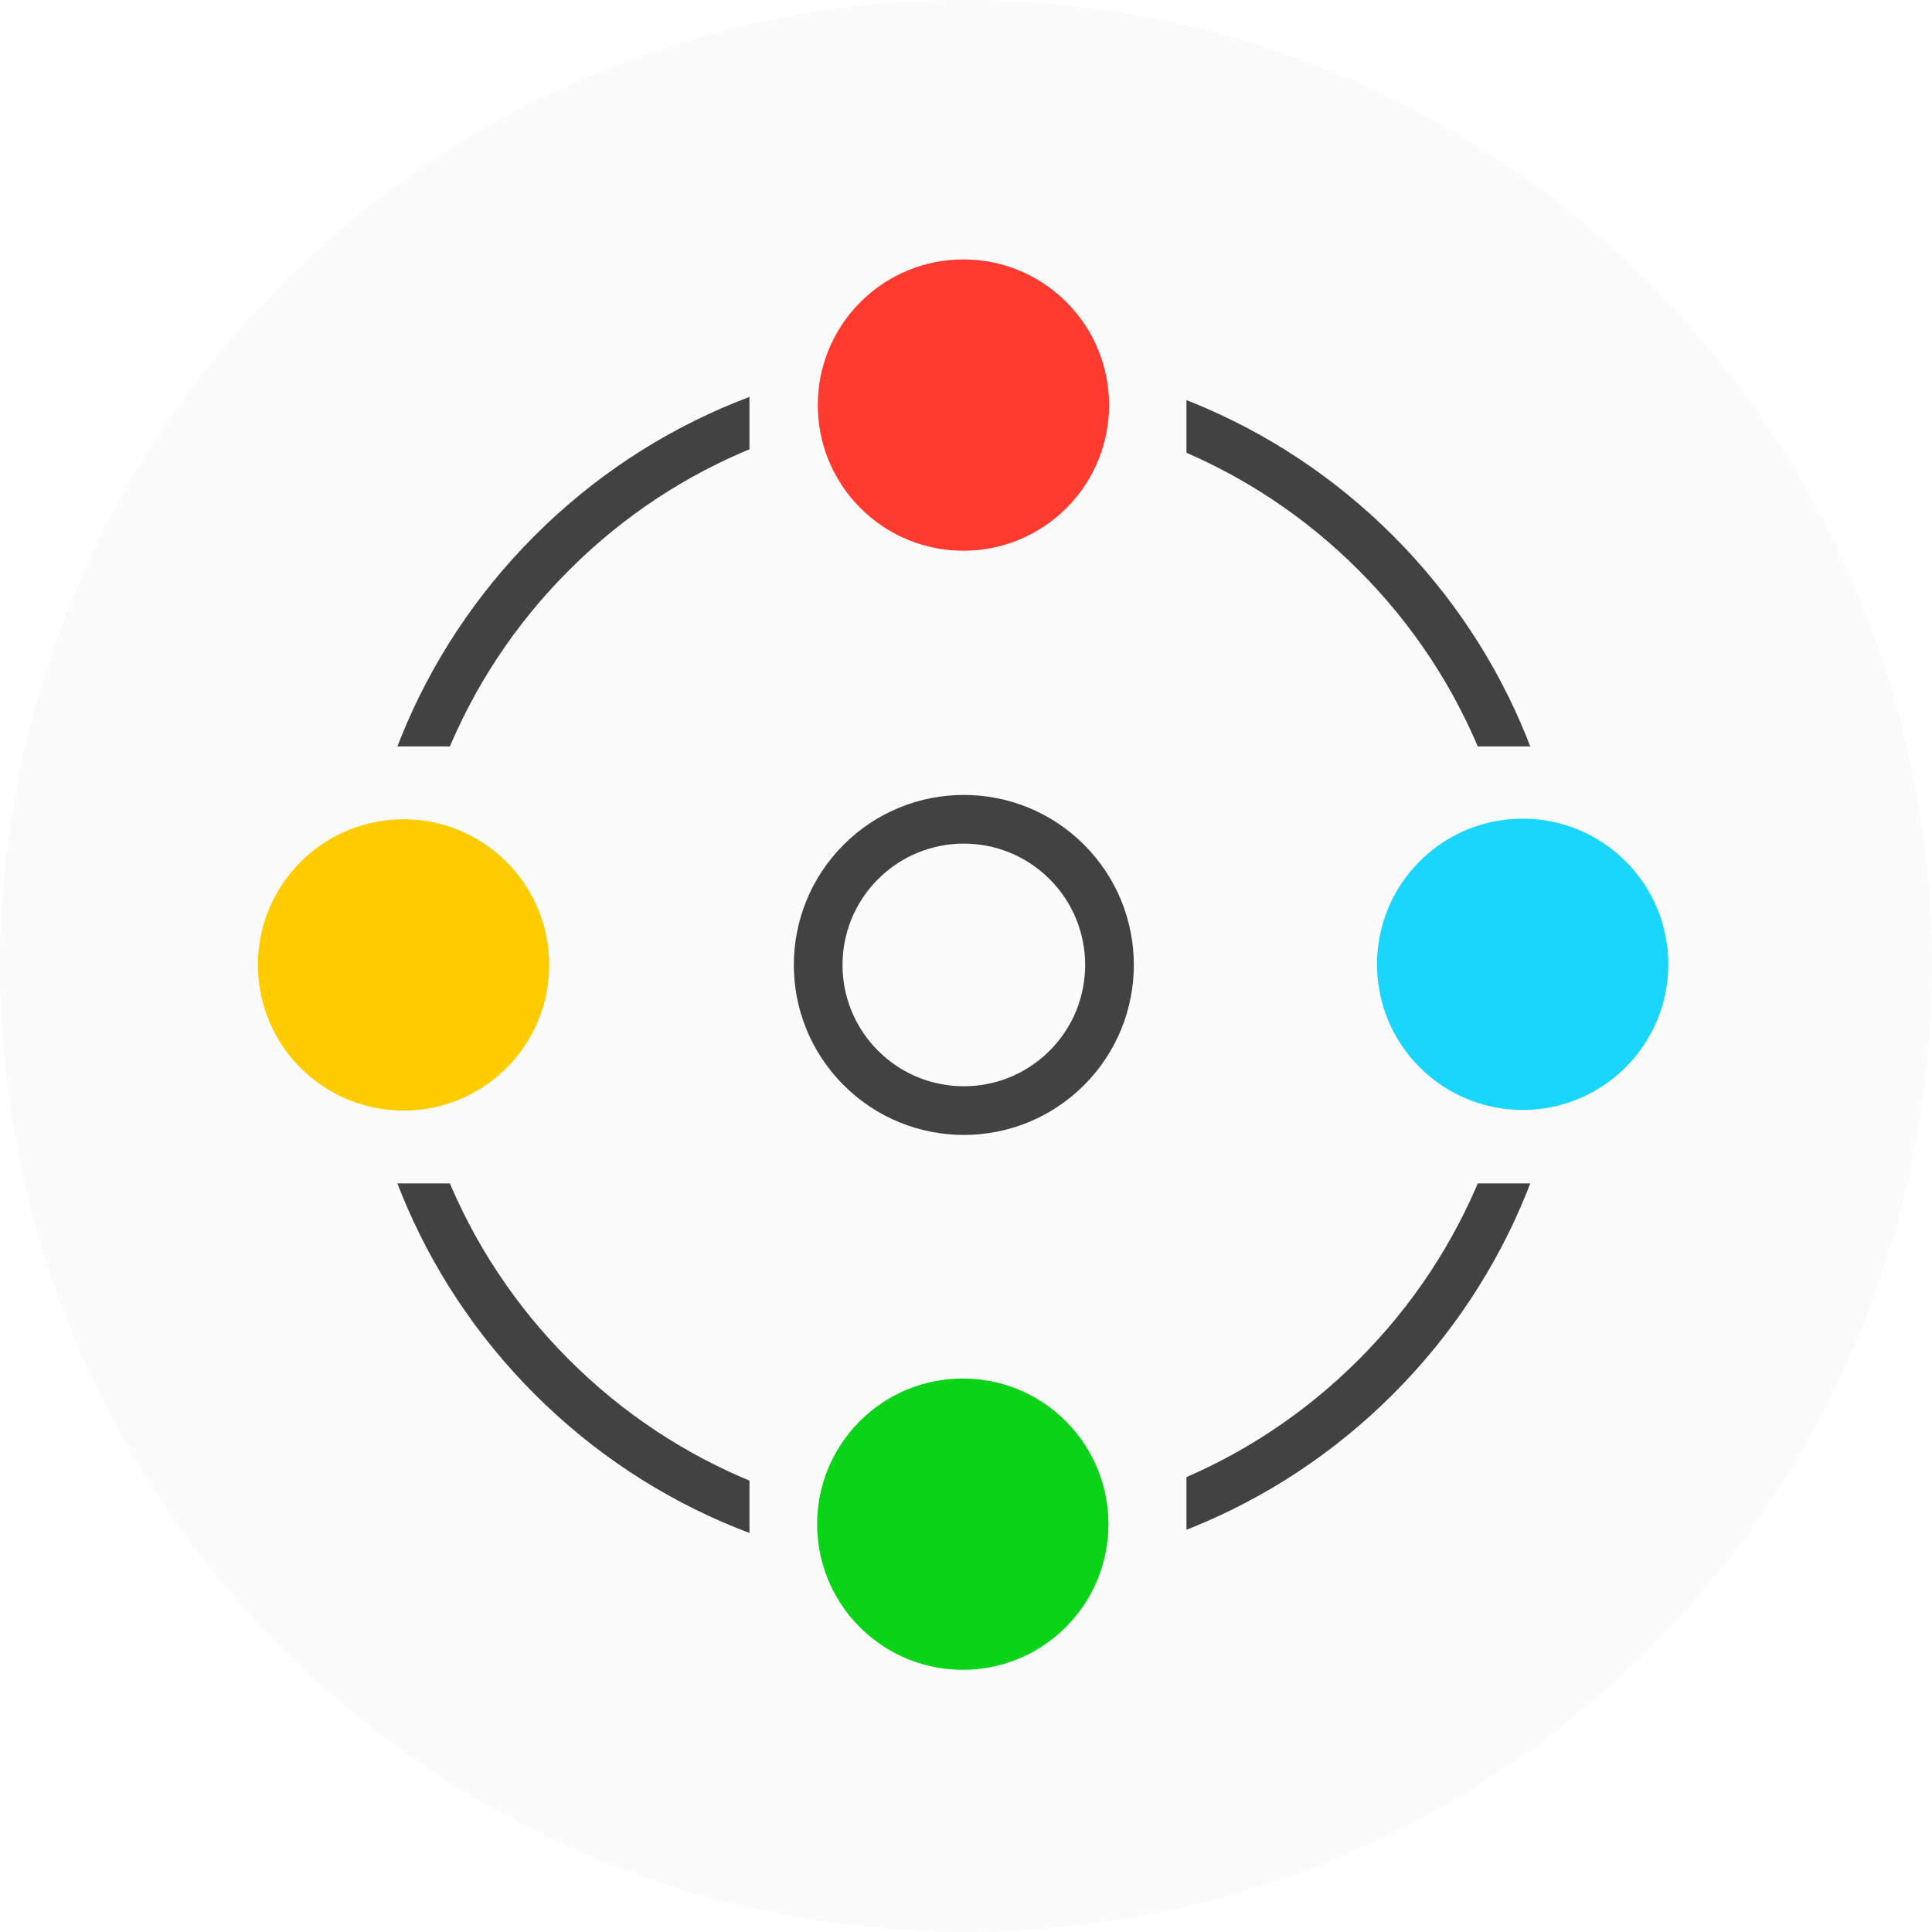
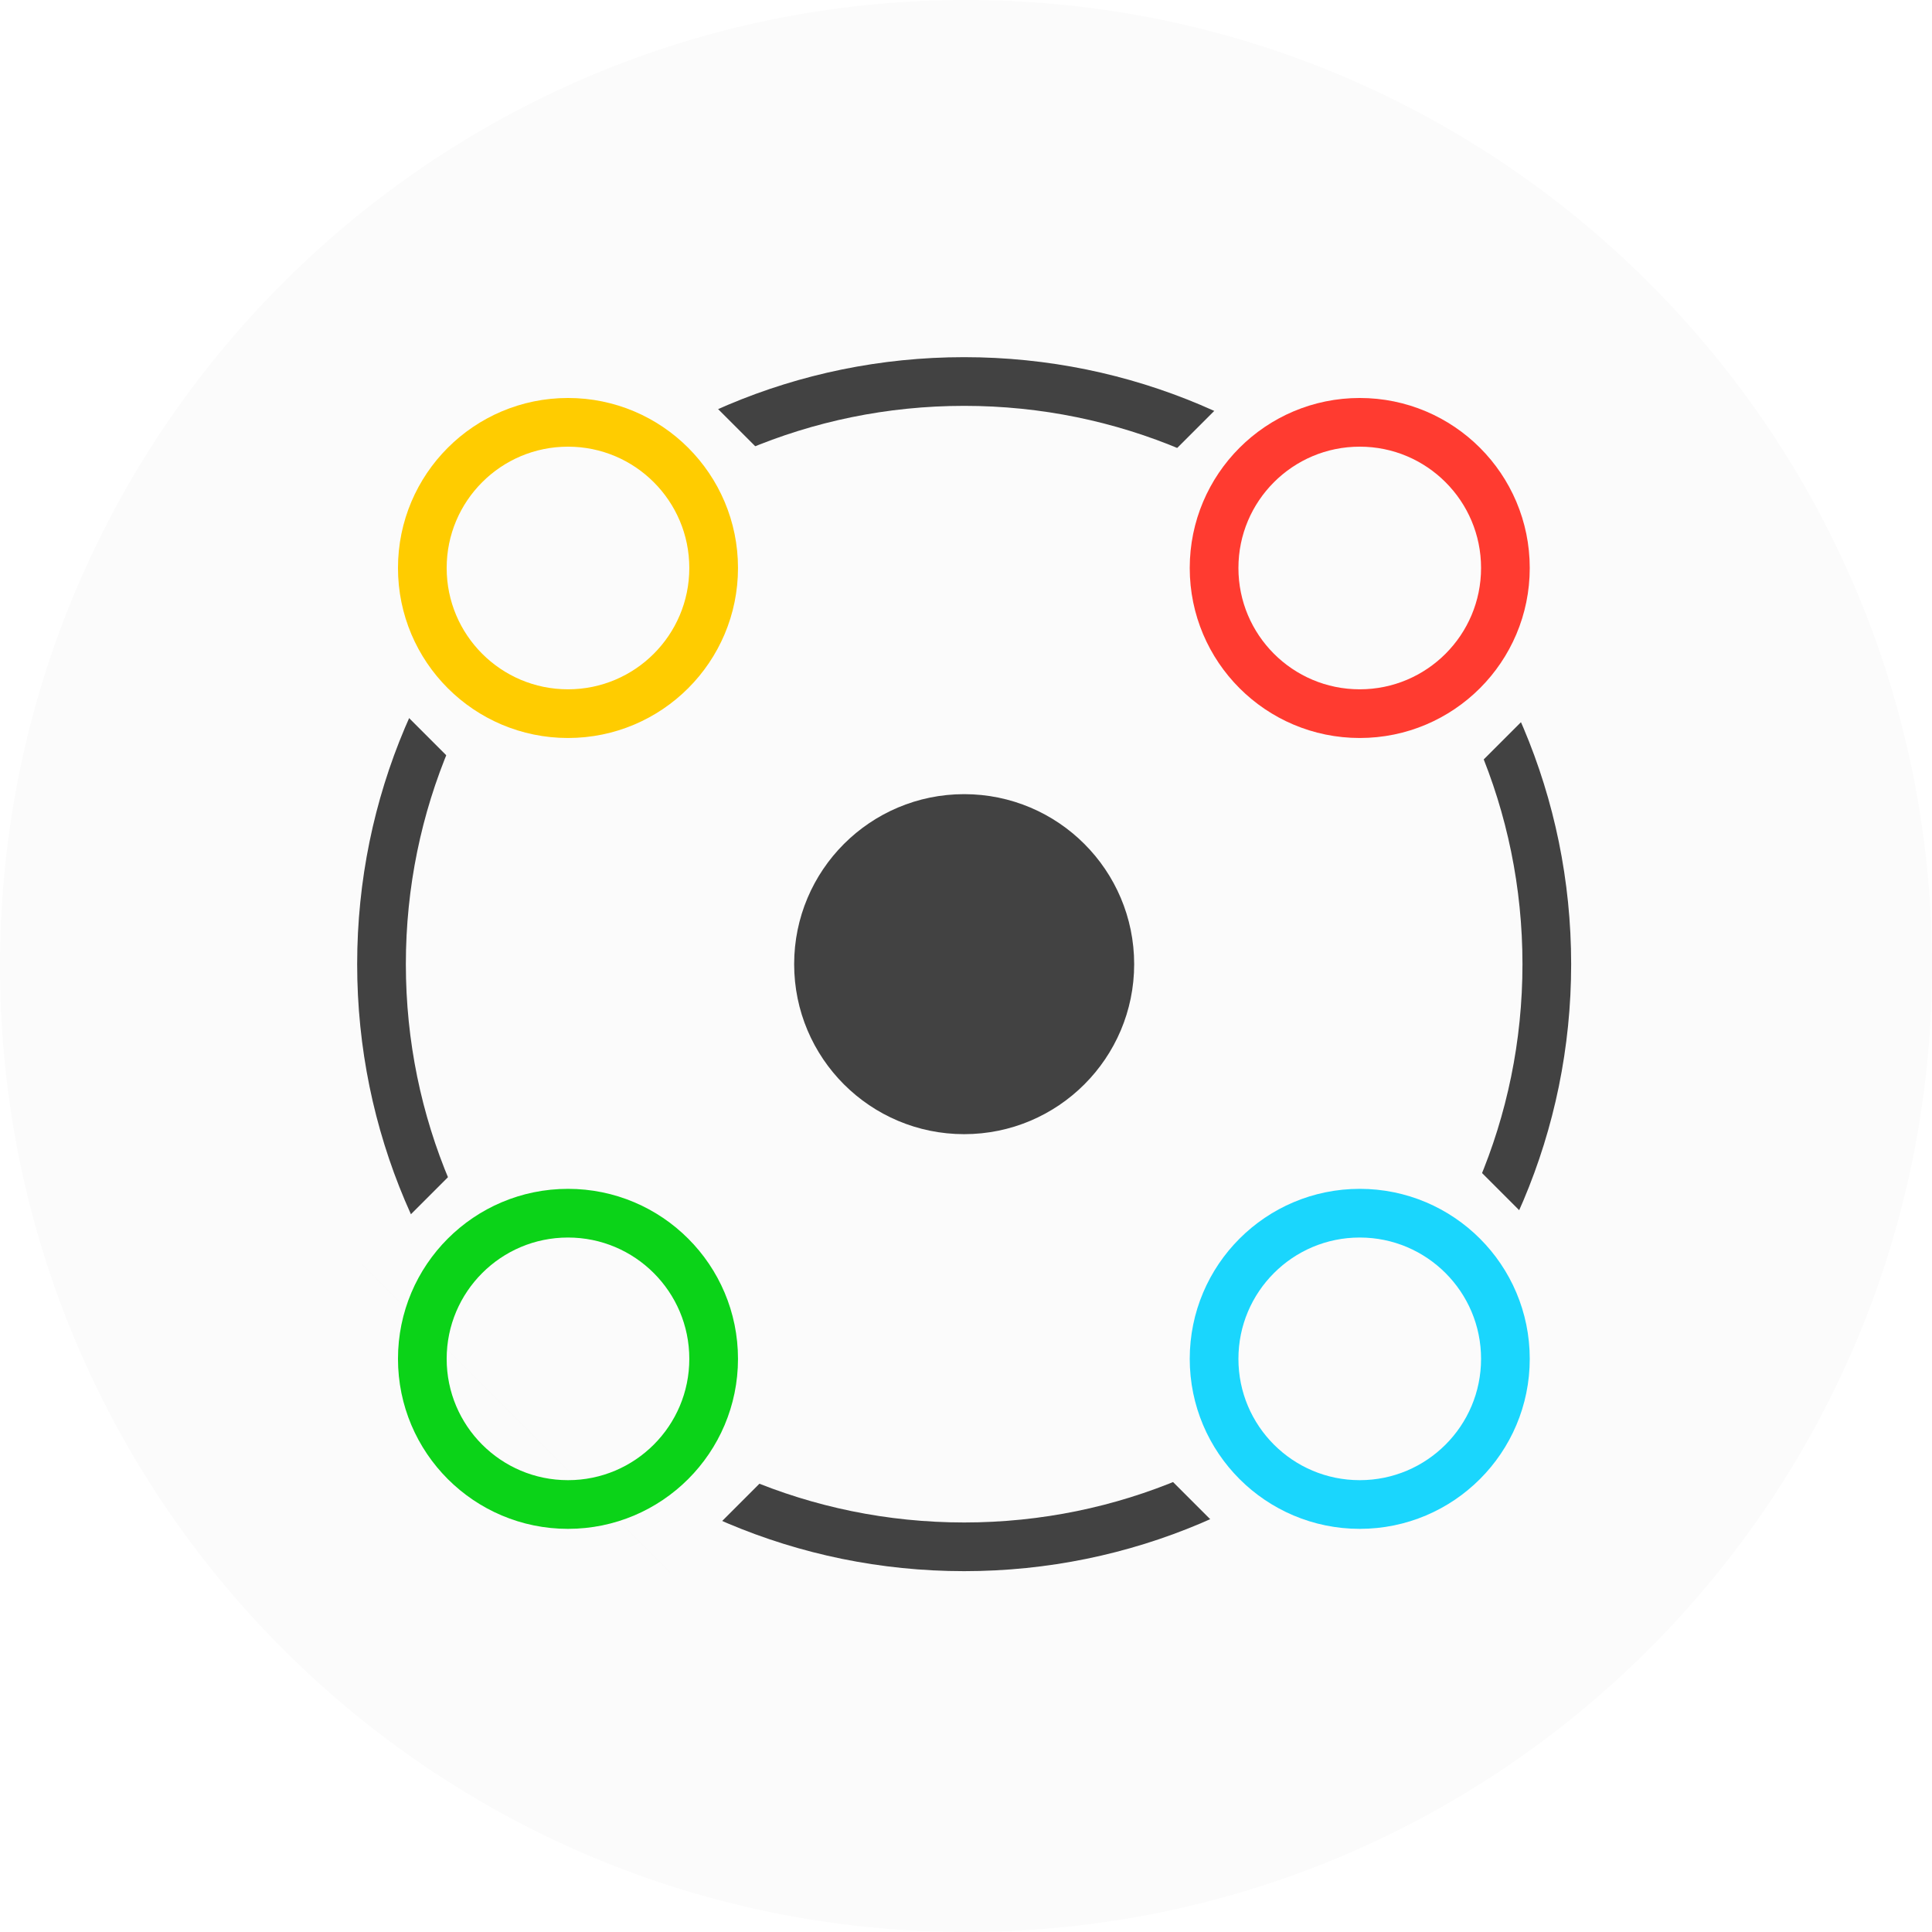
<svg xmlns="http://www.w3.org/2000/svg" width="900px" height="900px" viewBox="0 0 900 900" version="1.1" id="svg20">
  <defs id="defs6" />
  <g id="Page-2" stroke="none" stroke-width="1" fill="none" fill-rule="evenodd">
    <g id="Artboard-9-Copy-6" transform="translate(-50, -50)">
      <g id="Oval-192-+-Group" transform="translate(50, 50)">
        <circle id="Oval-192" fill="#FBFBFB" cx="450" cy="450" r="450" />
-         <g id="Group" transform="rotate(-45,568.2987,162.7109)">
-           <circle id="Oval-29-Copy" cx="281.143" cy="281.143" r="271.421" style="stroke:#424242;stroke-width:22.68" />
-           <path d="M 426.443,282.5 564.627,144.315 420.685,0.373 282.5,138.557 144.315,0.373 0.373,144.315 138.557,282.5 0.373,420.685 144.315,564.627 282.5,426.443 420.685,564.627 564.627,420.685 Z" id="Rectangle-47-Copy" style="fill:#fbfbfb" />
-           <circle id="Oval-29" cx="281.143" cy="281.143" r="67.855" style="stroke:#424242;stroke-width:22.68" />
-           <circle id="Oval-35" cx="96.591" cy="96.591" r="67.855" style="fill:#ffcc00" />
-           <circle id="Oval-35-Copy" cx="96.591" cy="465.005" r="67.855" style="fill:#0bd318" />
-           <circle id="Oval-35-Copy-2" cx="465.421" cy="465.005" r="67.855" style="fill:#1ad6fd" />
-           <circle id="Oval-35-Copy-3" cx="465.421" cy="96.591" r="67.855" style="fill:#ff3b30" />
+         <g id="Group" transform="translate(168, 168)">
+           <circle id="Oval-29-Copy" stroke="#424242" stroke-width="22.68" cx="281.143" cy="281.143" r="271.421" />
+           <path d="M426.443,282.5 L564.627,144.315 L420.685,0.373 L282.5,138.557 L144.315,0.373 L0.373,144.315 L138.557,282.5 L0.373,420.685 L144.315,564.627 L282.5,426.443 L420.685,564.627 L564.627,420.685 L426.443,282.5 Z" id="Rectangle-47-Copy" fill="#FBFBFB" />
+           <circle id="Oval-29" stroke="#424242" stroke-width="22.68" cx="281.143" cy="281.143" r="67.855" style="stroke-width:22.68;stroke-miterlimit:4;stroke-dasharray:none;fill:#424242;fill-opacity:1" />
+           <circle id="Oval-35" fill="#FFCC00" cx="96.591" cy="96.591" r="67.855" style="stroke:#ffcc00;stroke-opacity:1;fill:none;stroke-width:22.68;stroke-miterlimit:4;stroke-dasharray:none" />
+           <circle id="Oval-35-Copy" fill="#0BD318" cx="96.591" cy="465.005" r="67.855" style="stroke:#0bd318;stroke-opacity:1;fill:none;stroke-width:22.68;stroke-miterlimit:4;stroke-dasharray:none" />
+           <circle id="Oval-35-Copy-2" fill="#1AD6FD" cx="465.421" cy="465.005" r="67.855" style="stroke:#1ad6fd;stroke-opacity:1;fill:none;stroke-width:22.68;stroke-miterlimit:4;stroke-dasharray:none" />
+           <circle id="Oval-35-Copy-3" fill="#FF3B30" cx="465.421" cy="96.591" r="67.855" style="stroke:#ff3b30;stroke-opacity:1;fill:none;stroke-width:22.68;stroke-miterlimit:4;stroke-dasharray:none" />
        </g>
      </g>
    </g>
  </g>
</svg>
